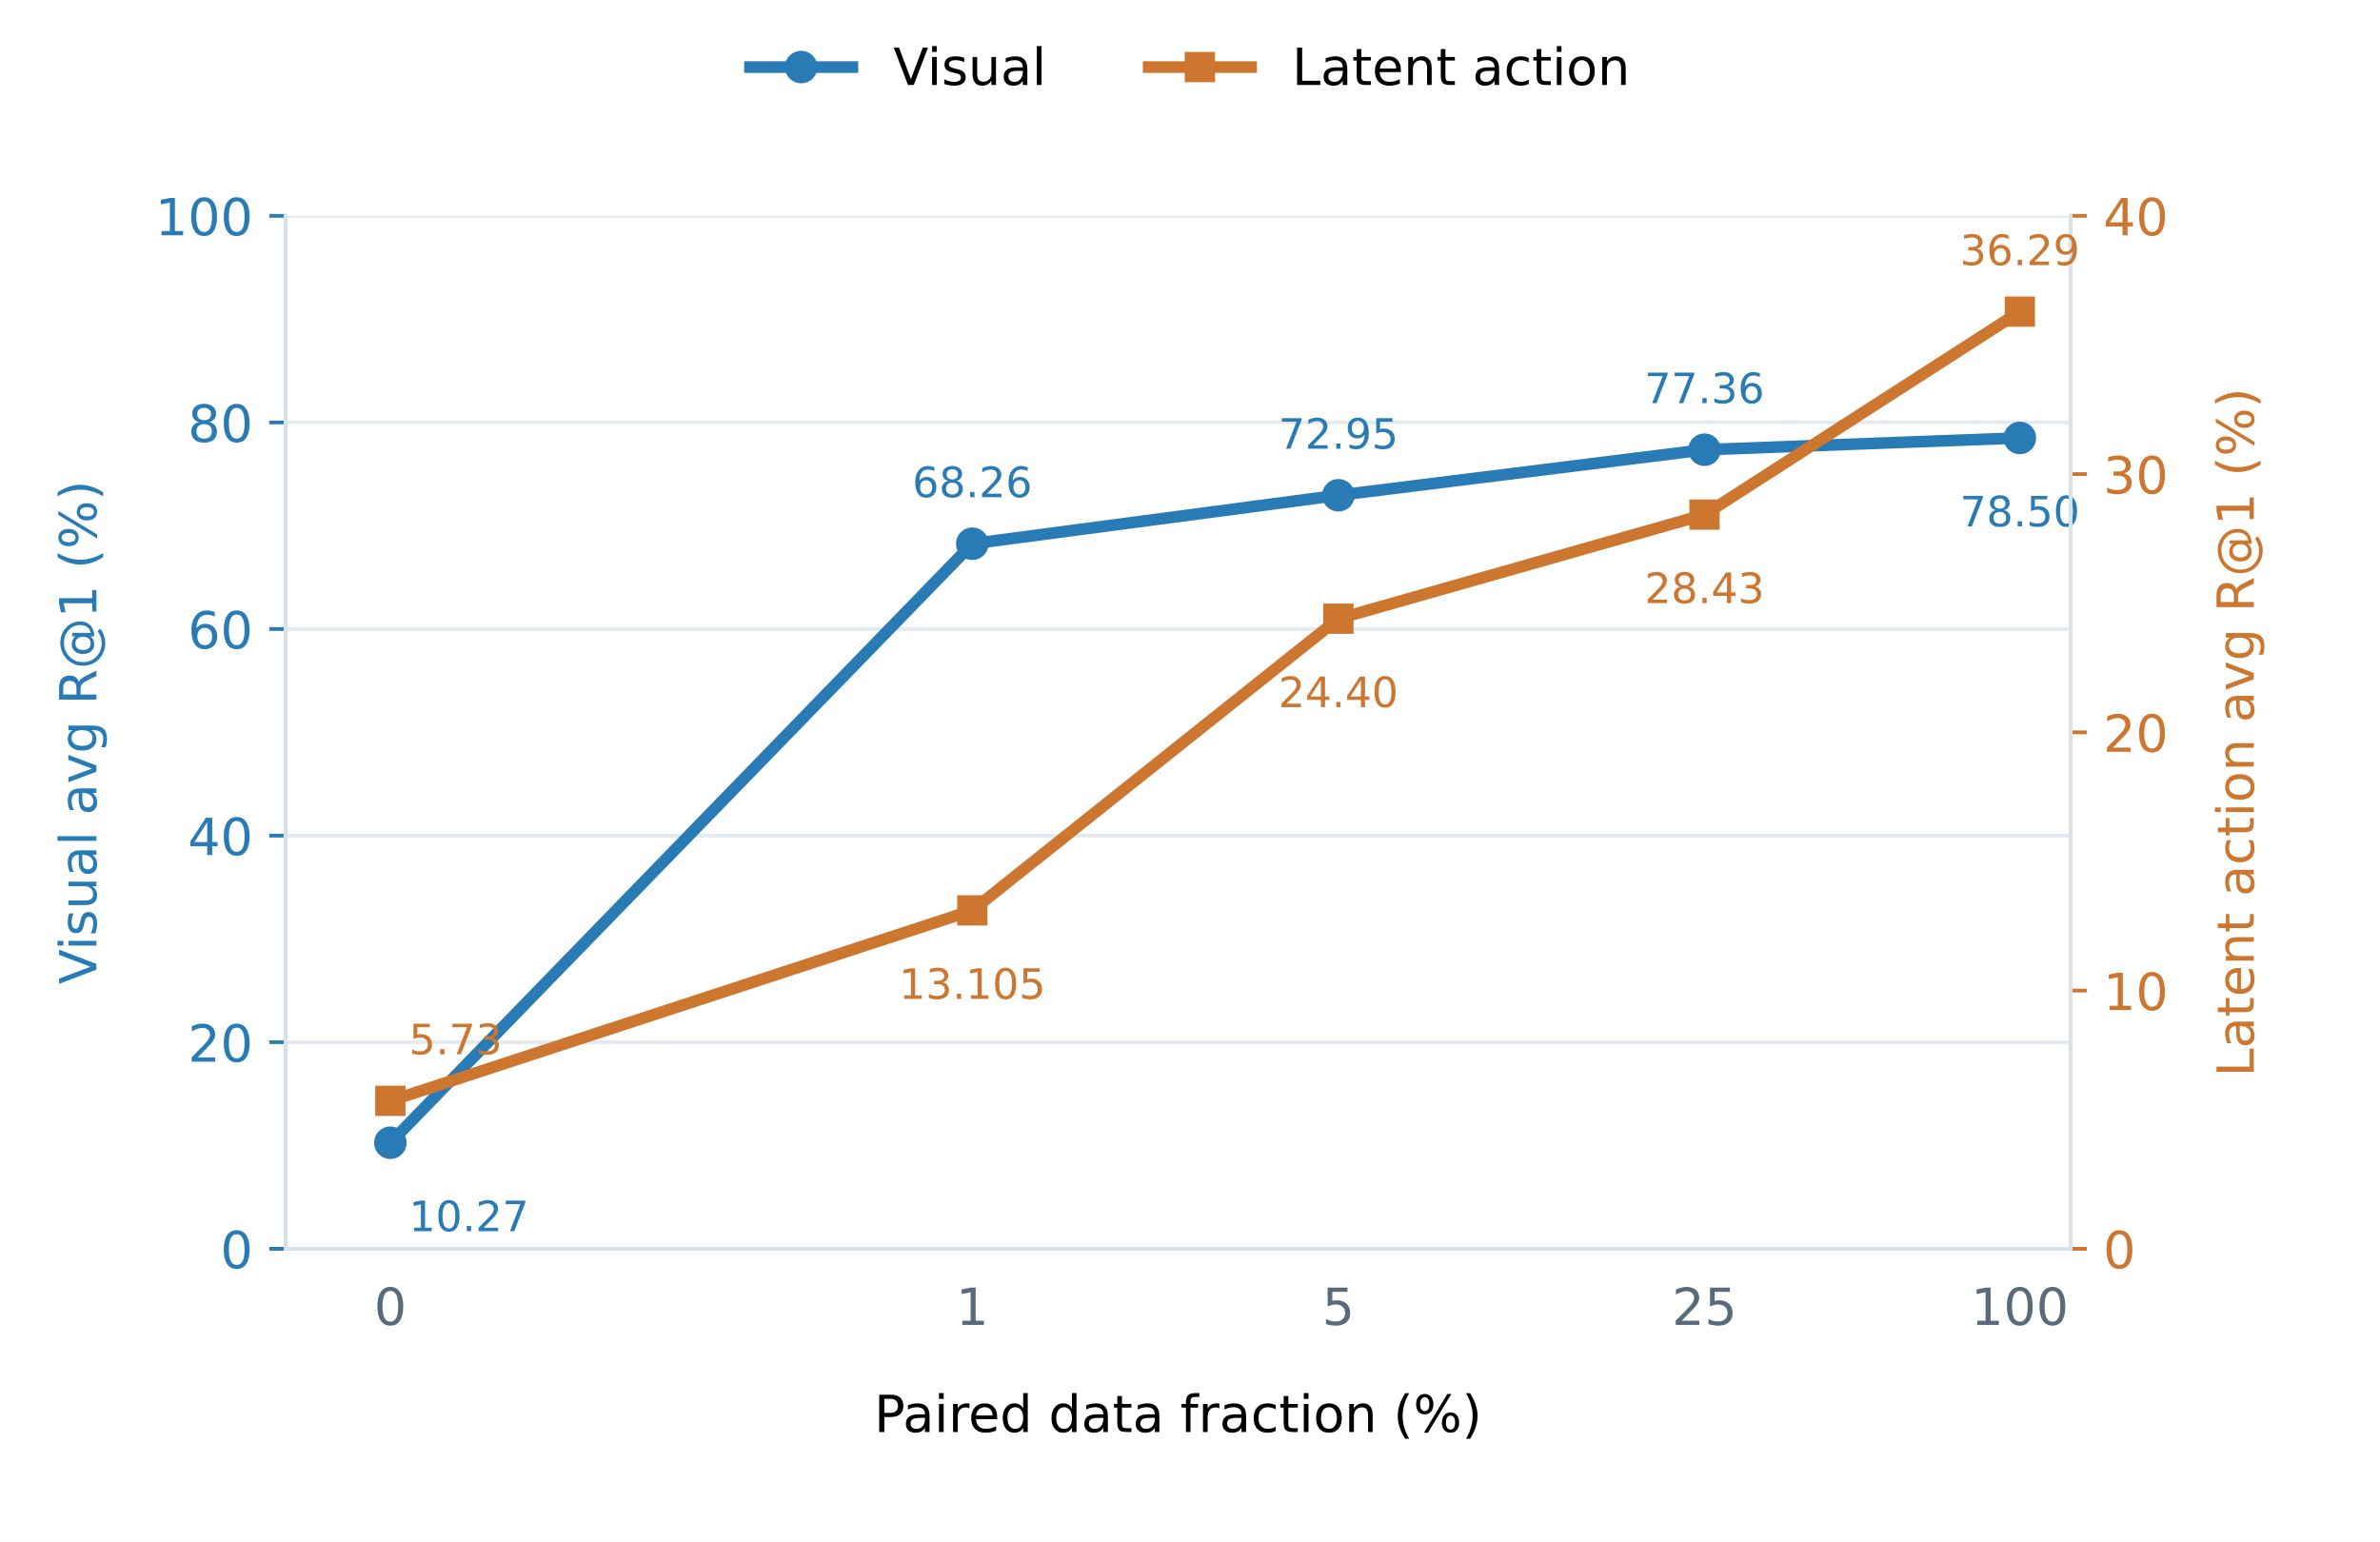
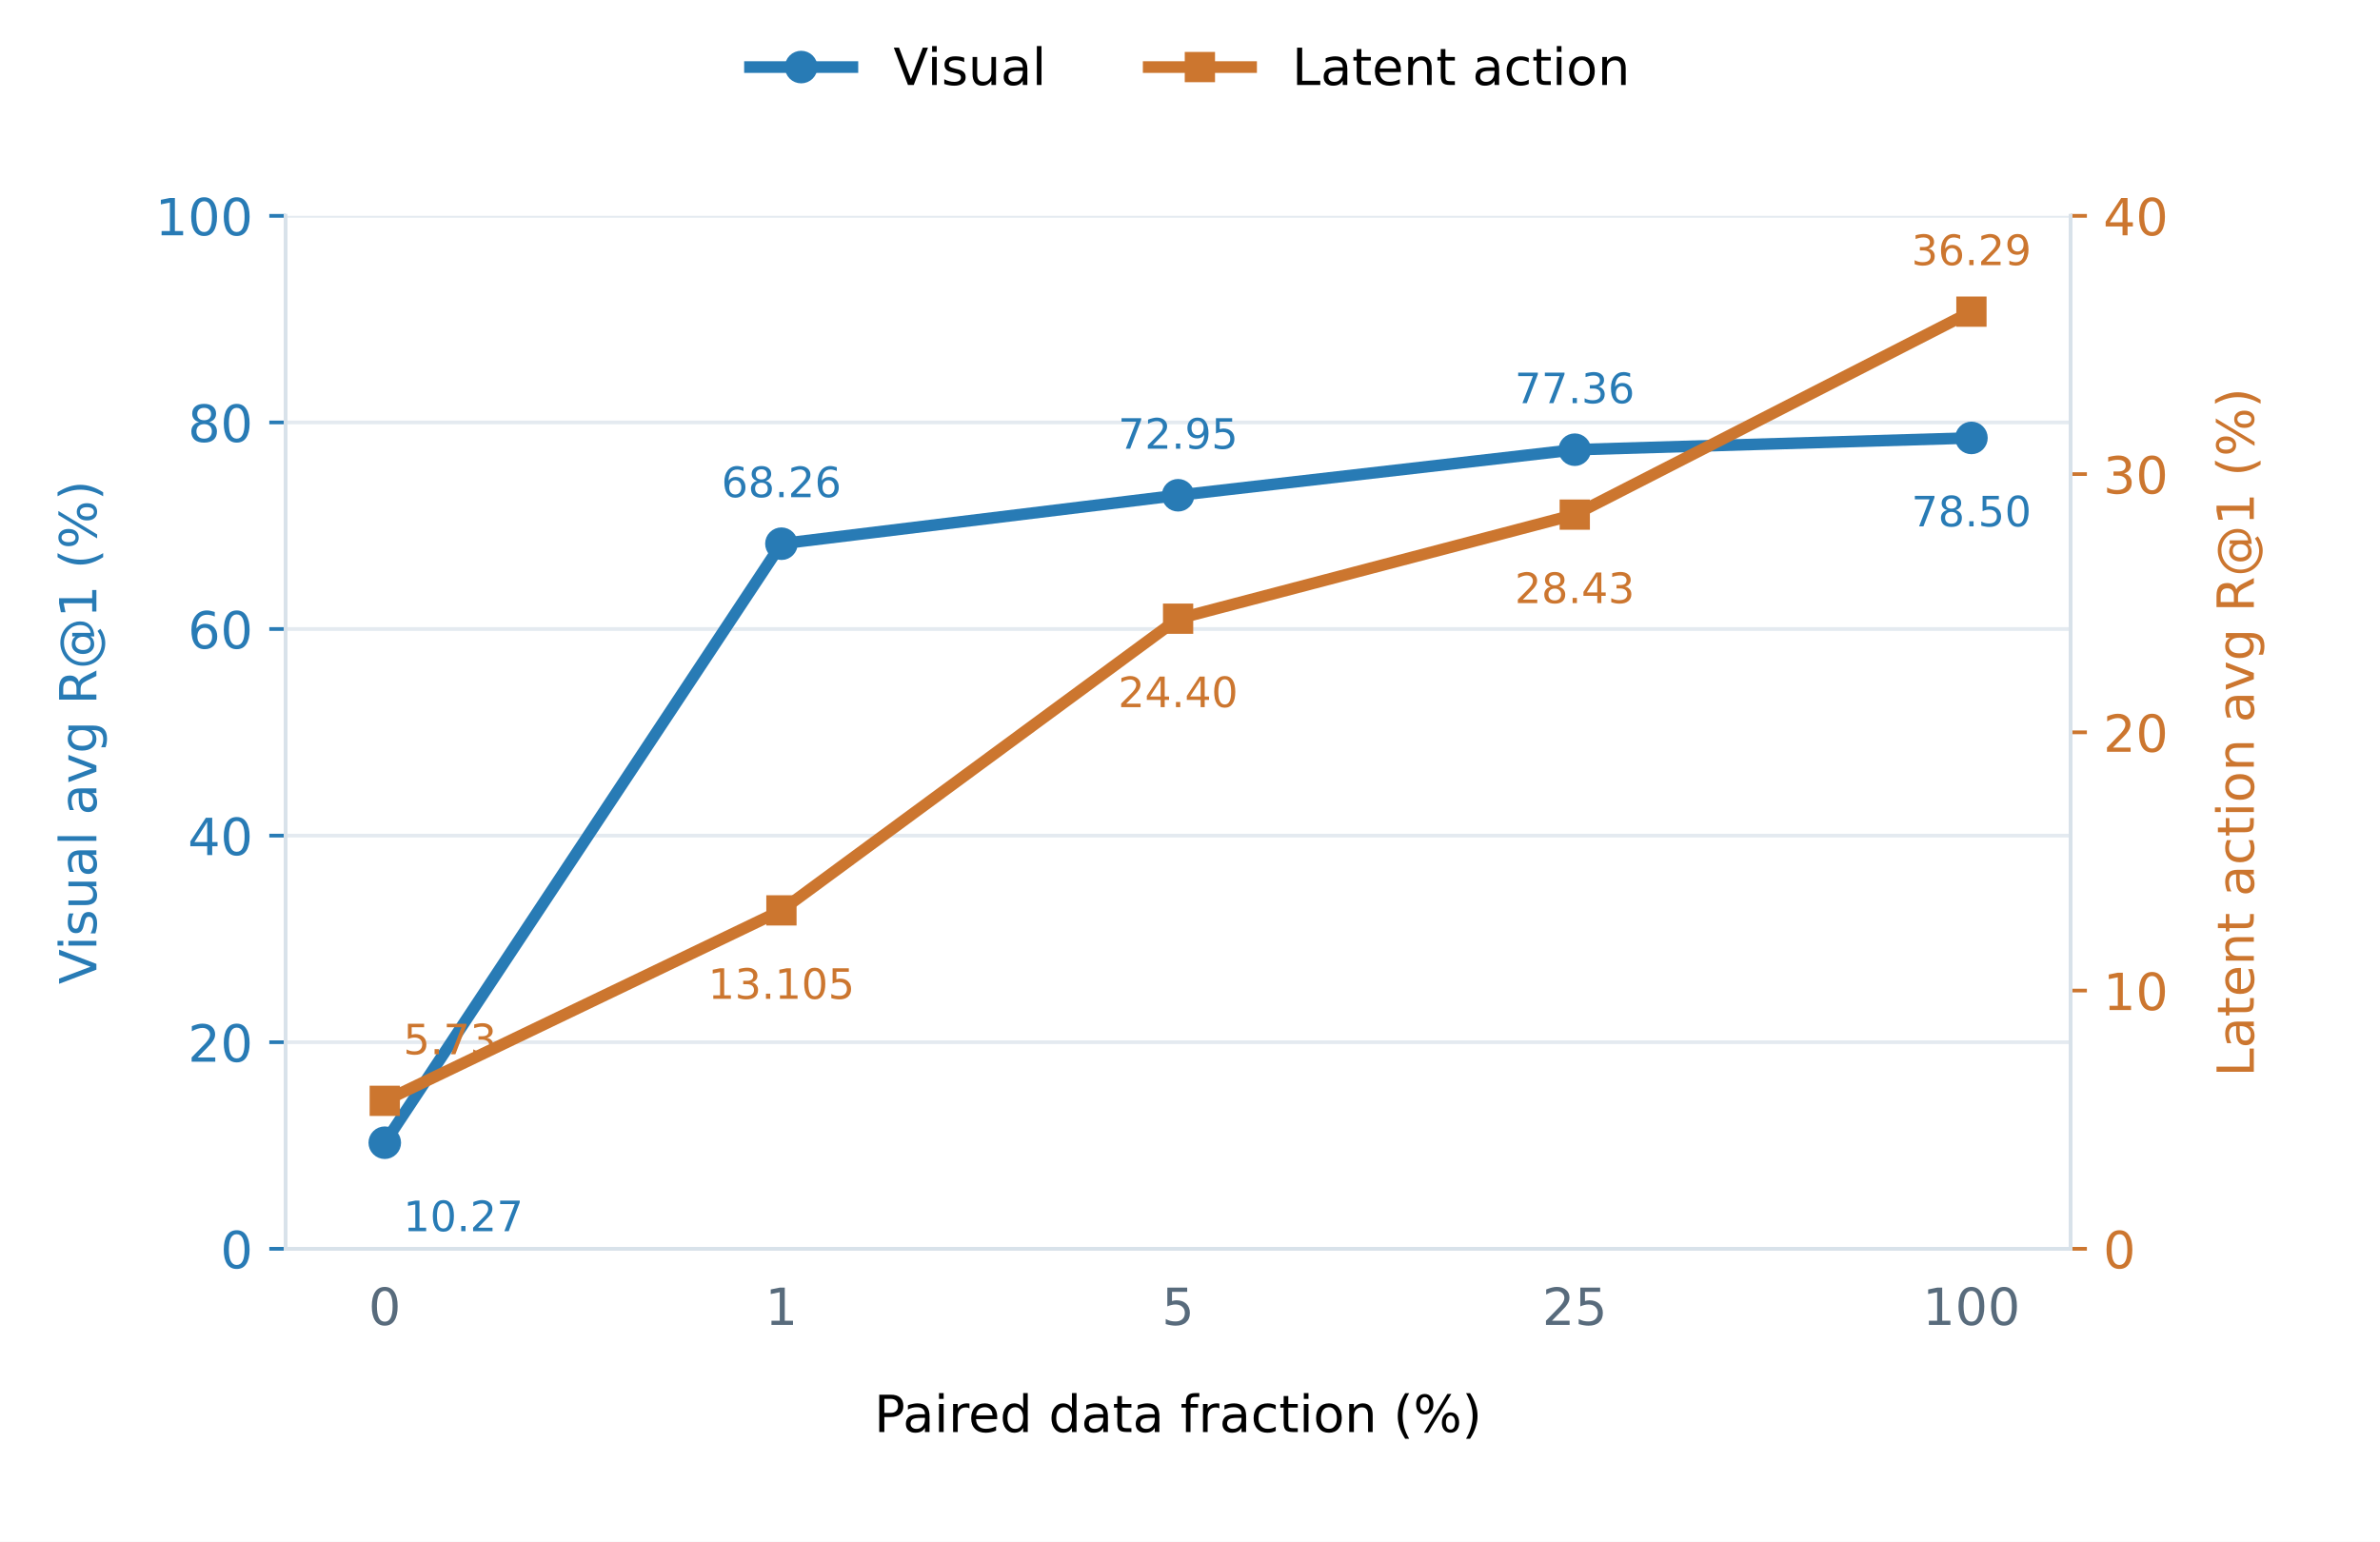
<svg xmlns="http://www.w3.org/2000/svg" xmlns:xlink="http://www.w3.org/1999/xlink" width="511.2pt" height="331.2pt" viewBox="0 0 511.2 331.2" version="1.1">
  <defs>
    <style type="text/css">*{stroke-linejoin: round; stroke-linecap: butt}</style>
  </defs>
  <g id="figure_1">
    <g id="patch_1">
-       <path d="M 0 331.2  L 511.2 331.2  L 511.2 0  L 0 0  z " style="fill: #ffffff" />
+       <path d="M 0 331.2 L 511.2 331.2 L 511.2 0 L 0 0 z " style="fill: #ffffff" />
    </g>
    <g id="axes_1">
      <g id="patch_2">
-         <path d="M 61.344 268.272  L 444.744 268.272  L 444.744 46.368  L 61.344 46.368  z " style="fill: #ffffff" />
+         <path d="M 61.344 268.272 L 444.744 268.272 L 444.744 46.368 L 61.344 46.368 z " style="fill: #ffffff" />
      </g>
      <g id="matplotlib.axis_1">
        <g id="xtick_1">
          <g id="line2d_1" />
          <g id="text_1">
-             <text style="font-size: 11px; font-family: 'DejaVu Sans'; text-anchor: middle; fill: #586b7c" x="83.844" y="284.629" transform="rotate(-0 83.84386 284.6294)">0</text>
+             <text style="font-size: 11px; font-family: 'DejaVu Sans'; text-anchor: middle; fill: #586b7c" x="82.644" y="284.629" transform="rotate(-0 82.644 284.6294)">0</text>
          </g>
        </g>
        <g id="xtick_2">
          <g id="line2d_2" />
          <g id="text_2">
-             <text style="font-size: 11px; font-family: 'DejaVu Sans'; text-anchor: middle; fill: #586b7c" x="208.843" y="284.629" transform="rotate(-0 208.8431 284.6294)">1</text>
+             <text style="font-size: 11px; font-family: 'DejaVu Sans'; text-anchor: middle; fill: #586b7c" x="167.844" y="284.629" transform="rotate(-0 167.844 284.6294)">1</text>
          </g>
        </g>
        <g id="xtick_3">
          <g id="line2d_3" />
          <g id="text_3">
-             <text style="font-size: 11px; font-family: 'DejaVu Sans'; text-anchor: middle; fill: #586b7c" x="287.477" y="284.629" transform="rotate(-0 287.4767 284.6294)">5</text>
+             <text style="font-size: 11px; font-family: 'DejaVu Sans'; text-anchor: middle; fill: #586b7c" x="253.044" y="284.629" transform="rotate(-0 253.044 284.6294)">5</text>
          </g>
        </g>
        <g id="xtick_4">
          <g id="line2d_4" />
          <g id="text_4">
-             <text style="font-size: 11px; font-family: 'DejaVu Sans'; text-anchor: middle; fill: #586b7c" x="366.11" y="284.629" transform="rotate(-0 366.1104 284.6294)">25</text>
+             <text style="font-size: 11px; font-family: 'DejaVu Sans'; text-anchor: middle; fill: #586b7c" x="338.244" y="284.629" transform="rotate(-0 338.244 284.6294)">25</text>
          </g>
        </g>
        <g id="xtick_5">
          <g id="line2d_5" />
          <g id="text_5">
-             <text style="font-size: 11px; font-family: 'DejaVu Sans'; text-anchor: middle; fill: #586b7c" x="433.842" y="284.629" transform="rotate(-0 433.8417 284.6294)">100</text>
+             <text style="font-size: 11px; font-family: 'DejaVu Sans'; text-anchor: middle; fill: #586b7c" x="423.444" y="284.629" transform="rotate(-0 423.444 284.6294)">100</text>
          </g>
        </g>
        <g id="text_6">
          <text style="font-size: 11px; font-family: 'DejaVu Sans'; text-anchor: middle" x="253.044" y="307.63" transform="rotate(-0 253.044 307.6303)">Paired data fraction (%)</text>
        </g>
      </g>
      <g id="matplotlib.axis_2">
        <g id="ytick_1">
          <g id="line2d_6">
-             <path d="M 61.344 268.272  L 444.744 268.272  " clip-path="url(#pea8f88dec1)" style="fill: none; stroke: #e4eaf0; stroke-width: 0.8; stroke-linecap: square" />
+             <path d="M 61.344 268.272 L 444.744 268.272 " clip-path="url(#pbc603c0605)" style="fill: none; stroke: #e4eaf0; stroke-width: 0.8; stroke-linecap: square" />
          </g>
          <g id="line2d_7">
            <defs>
-               <path id="ma627a374f3" d="M 0 0  L -3.5 0  " style="stroke: #287bb5; stroke-width: 0.8" />
+               <path id="m9d3cae5680" d="M 0 0 L -3.5 0 " style="stroke: #287bb5; stroke-width: 0.8" />
            </defs>
            <g>
-               <use xlink:href="#ma627a374f3" x="61.344" y="268.272" style="fill: #287bb5; stroke: #287bb5; stroke-width: 0.8" />
+               <use xlink:href="#m9d3cae5680" x="61.344" y="268.272" style="fill: #287bb5; stroke: #287bb5; stroke-width: 0.8" />
            </g>
          </g>
          <g id="text_7">
            <text style="font-size: 11px; font-family: 'DejaVu Sans'; text-anchor: end; fill: #287bb5" x="54.344" y="272.451" transform="rotate(-0 54.344 272.4507)">0</text>
          </g>
        </g>
        <g id="ytick_2">
          <g id="line2d_8">
-             <path d="M 61.344 223.891  L 444.744 223.891  " clip-path="url(#pea8f88dec1)" style="fill: none; stroke: #e4eaf0; stroke-width: 0.8; stroke-linecap: square" />
+             <path d="M 61.344 223.891 L 444.744 223.891 " clip-path="url(#pbc603c0605)" style="fill: none; stroke: #e4eaf0; stroke-width: 0.8; stroke-linecap: square" />
          </g>
          <g id="line2d_9">
            <g>
-               <use xlink:href="#ma627a374f3" x="61.344" y="223.891" style="fill: #287bb5; stroke: #287bb5; stroke-width: 0.8" />
+               <use xlink:href="#m9d3cae5680" x="61.344" y="223.891" style="fill: #287bb5; stroke: #287bb5; stroke-width: 0.8" />
            </g>
          </g>
          <g id="text_8">
            <text style="font-size: 11px; font-family: 'DejaVu Sans'; text-anchor: end; fill: #287bb5" x="54.344" y="228.07" transform="rotate(-0 54.344 228.0699)">20</text>
          </g>
        </g>
        <g id="ytick_3">
          <g id="line2d_10">
-             <path d="M 61.344 179.51  L 444.744 179.51  " clip-path="url(#pea8f88dec1)" style="fill: none; stroke: #e4eaf0; stroke-width: 0.8; stroke-linecap: square" />
+             <path d="M 61.344 179.51 L 444.744 179.51 " clip-path="url(#pbc603c0605)" style="fill: none; stroke: #e4eaf0; stroke-width: 0.8; stroke-linecap: square" />
          </g>
          <g id="line2d_11">
            <g>
-               <use xlink:href="#ma627a374f3" x="61.344" y="179.51" style="fill: #287bb5; stroke: #287bb5; stroke-width: 0.8" />
+               <use xlink:href="#m9d3cae5680" x="61.344" y="179.51" style="fill: #287bb5; stroke: #287bb5; stroke-width: 0.8" />
            </g>
          </g>
          <g id="text_9">
            <text style="font-size: 11px; font-family: 'DejaVu Sans'; text-anchor: end; fill: #287bb5" x="54.344" y="183.689" transform="rotate(-0 54.344 183.6891)">40</text>
          </g>
        </g>
        <g id="ytick_4">
          <g id="line2d_12">
-             <path d="M 61.344 135.13  L 444.744 135.13  " clip-path="url(#pea8f88dec1)" style="fill: none; stroke: #e4eaf0; stroke-width: 0.8; stroke-linecap: square" />
+             <path d="M 61.344 135.13 L 444.744 135.13 " clip-path="url(#pbc603c0605)" style="fill: none; stroke: #e4eaf0; stroke-width: 0.8; stroke-linecap: square" />
          </g>
          <g id="line2d_13">
            <g>
-               <use xlink:href="#ma627a374f3" x="61.344" y="135.13" style="fill: #287bb5; stroke: #287bb5; stroke-width: 0.8" />
+               <use xlink:href="#m9d3cae5680" x="61.344" y="135.13" style="fill: #287bb5; stroke: #287bb5; stroke-width: 0.8" />
            </g>
          </g>
          <g id="text_10">
            <text style="font-size: 11px; font-family: 'DejaVu Sans'; text-anchor: end; fill: #287bb5" x="54.344" y="139.308" transform="rotate(-0 54.344 139.3083)">60</text>
          </g>
        </g>
        <g id="ytick_5">
          <g id="line2d_14">
-             <path d="M 61.344 90.749  L 444.744 90.749  " clip-path="url(#pea8f88dec1)" style="fill: none; stroke: #e4eaf0; stroke-width: 0.8; stroke-linecap: square" />
+             <path d="M 61.344 90.749 L 444.744 90.749 " clip-path="url(#pbc603c0605)" style="fill: none; stroke: #e4eaf0; stroke-width: 0.8; stroke-linecap: square" />
          </g>
          <g id="line2d_15">
            <g>
-               <use xlink:href="#ma627a374f3" x="61.344" y="90.749" style="fill: #287bb5; stroke: #287bb5; stroke-width: 0.8" />
+               <use xlink:href="#m9d3cae5680" x="61.344" y="90.749" style="fill: #287bb5; stroke: #287bb5; stroke-width: 0.8" />
            </g>
          </g>
          <g id="text_11">
            <text style="font-size: 11px; font-family: 'DejaVu Sans'; text-anchor: end; fill: #287bb5" x="54.344" y="94.928" transform="rotate(-0 54.344 94.92751)">80</text>
          </g>
        </g>
        <g id="ytick_6">
          <g id="line2d_16">
-             <path d="M 61.344 46.368  L 444.744 46.368  " clip-path="url(#pea8f88dec1)" style="fill: none; stroke: #e4eaf0; stroke-width: 0.8; stroke-linecap: square" />
+             <path d="M 61.344 46.368 L 444.744 46.368 " clip-path="url(#pbc603c0605)" style="fill: none; stroke: #e4eaf0; stroke-width: 0.8; stroke-linecap: square" />
          </g>
          <g id="line2d_17">
            <g>
-               <use xlink:href="#ma627a374f3" x="61.344" y="46.368" style="fill: #287bb5; stroke: #287bb5; stroke-width: 0.8" />
+               <use xlink:href="#m9d3cae5680" x="61.344" y="46.368" style="fill: #287bb5; stroke: #287bb5; stroke-width: 0.8" />
            </g>
          </g>
          <g id="text_12">
            <text style="font-size: 11px; font-family: 'DejaVu Sans'; text-anchor: end; fill: #287bb5" x="54.344" y="50.547" transform="rotate(-0 54.344 50.54671)">100</text>
          </g>
        </g>
        <g id="text_13">
          <text style="font-size: 11px; font-family: 'DejaVu Sans'; text-anchor: middle; fill: #287bb5" x="20.705" y="157.32" transform="rotate(-90 20.70517 157.32)">Visual avg R@1 (%)</text>
        </g>
      </g>
      <g id="line2d_18">
-         <path d="M 83.844 245.482  L 208.843 116.8  L 287.477 106.393  L 366.11 96.607  L 433.842 94.077  " clip-path="url(#pea8f88dec1)" style="fill: none; stroke: #287bb5; stroke-width: 2.5; stroke-linecap: square" />
+         <path d="M 82.644 245.482 L 167.844 116.8 L 253.044 106.393 L 338.244 96.607 L 423.444 94.077 " clip-path="url(#pbc603c0605)" style="fill: none; stroke: #287bb5; stroke-width: 2.5; stroke-linecap: square" />
        <defs>
-           <path id="m0f4445d143" d="M 0 3  C 0.796 3 1.559 2.684 2.121 2.121  C 2.684 1.559 3 0.796 3 0  C 3 -0.796 2.684 -1.559 2.121 -2.121  C 1.559 -2.684 0.796 -3 0 -3  C -0.796 -3 -1.559 -2.684 -2.121 -2.121  C -2.684 -1.559 -3 -0.796 -3 0  C -3 0.796 -2.684 1.559 -2.121 2.121  C -1.559 2.684 -0.796 3 0 3  z " style="stroke: #287bb5" />
+           <path id="m6e24f8a0b2" d="M 0 3 C 0.796 3 1.559 2.684 2.121 2.121 C 2.684 1.559 3 0.796 3 0 C 3 -0.796 2.684 -1.559 2.121 -2.121 C 1.559 -2.684 0.796 -3 0 -3 C -0.796 -3 -1.559 -2.684 -2.121 -2.121 C -2.684 -1.559 -3 -0.796 -3 0 C -3 0.796 -2.684 1.559 -2.121 2.121 C -1.559 2.684 -0.796 3 0 3 z " style="stroke: #287bb5" />
        </defs>
-         <g clip-path="url(#pea8f88dec1)">
-           <use xlink:href="#m0f4445d143" x="83.844" y="245.482" style="fill: #287bb5; stroke: #287bb5" />
-           <use xlink:href="#m0f4445d143" x="208.843" y="116.8" style="fill: #287bb5; stroke: #287bb5" />
-           <use xlink:href="#m0f4445d143" x="287.477" y="106.393" style="fill: #287bb5; stroke: #287bb5" />
-           <use xlink:href="#m0f4445d143" x="366.11" y="96.607" style="fill: #287bb5; stroke: #287bb5" />
-           <use xlink:href="#m0f4445d143" x="433.842" y="94.077" style="fill: #287bb5; stroke: #287bb5" />
+         <g clip-path="url(#pbc603c0605)">
+           <use xlink:href="#m6e24f8a0b2" x="82.644" y="245.482" style="fill: #287bb5; stroke: #287bb5" />
+           <use xlink:href="#m6e24f8a0b2" x="167.844" y="116.8" style="fill: #287bb5; stroke: #287bb5" />
+           <use xlink:href="#m6e24f8a0b2" x="253.044" y="106.393" style="fill: #287bb5; stroke: #287bb5" />
+           <use xlink:href="#m6e24f8a0b2" x="338.244" y="96.607" style="fill: #287bb5; stroke: #287bb5" />
+           <use xlink:href="#m6e24f8a0b2" x="423.444" y="94.077" style="fill: #287bb5; stroke: #287bb5" />
        </g>
      </g>
      <g id="patch_3">
-         <path d="M 61.344 268.272  L 61.344 46.368  " style="fill: none; stroke: #d8e2ea; stroke-width: 0.8; stroke-linejoin: miter; stroke-linecap: square" />
+         <path d="M 61.344 268.272 L 61.344 46.368 " style="fill: none; stroke: #d8e2ea; stroke-width: 0.8; stroke-linejoin: miter; stroke-linecap: square" />
      </g>
      <g id="patch_4">
-         <path d="M 444.744 268.272  L 444.744 46.368  " style="fill: none; stroke: #d8e2ea; stroke-width: 0.8; stroke-linejoin: miter; stroke-linecap: square" />
+         <path d="M 444.744 268.272 L 444.744 46.368 " style="fill: none; stroke: #d8e2ea; stroke-width: 0.8; stroke-linejoin: miter; stroke-linecap: square" />
      </g>
      <g id="patch_5">
-         <path d="M 61.344 268.272  L 444.744 268.272  " style="fill: none; stroke: #d8e2ea; stroke-width: 0.8; stroke-linejoin: miter; stroke-linecap: square" />
+         <path d="M 61.344 268.272 L 444.744 268.272 " style="fill: none; stroke: #d8e2ea; stroke-width: 0.8; stroke-linejoin: miter; stroke-linecap: square" />
      </g>
      <g id="text_14">
-         <text style="font-size: 9px; font-family: 'DejaVu Sans'; text-anchor: start; fill: #287bb5" x="87.844" y="264.482" transform="rotate(-0 87.84386 264.4825)">10.27</text>
+         <text style="font-size: 9px; font-family: 'DejaVu Sans'; text-anchor: start; fill: #287bb5" x="86.644" y="264.482" transform="rotate(-0 86.644 264.4825)">10.27</text>
      </g>
      <g id="text_15">
-         <text style="font-size: 9px; font-family: 'DejaVu Sans'; text-anchor: middle; fill: #287bb5" x="208.843" y="106.8" transform="rotate(-0 208.8431 106.8003)">68.26</text>
+         <text style="font-size: 9px; font-family: 'DejaVu Sans'; text-anchor: middle; fill: #287bb5" x="167.844" y="106.8" transform="rotate(-0 167.844 106.8003)">68.26</text>
      </g>
      <g id="text_16">
-         <text style="font-size: 9px; font-family: 'DejaVu Sans'; text-anchor: middle; fill: #287bb5" x="287.477" y="96.393" transform="rotate(-0 287.4767 96.39303)">72.95</text>
+         <text style="font-size: 9px; font-family: 'DejaVu Sans'; text-anchor: middle; fill: #287bb5" x="253.044" y="96.393" transform="rotate(-0 253.044 96.39303)">72.95</text>
      </g>
      <g id="text_17">
-         <text style="font-size: 9px; font-family: 'DejaVu Sans'; text-anchor: middle; fill: #287bb5" x="366.11" y="86.607" transform="rotate(-0 366.1104 86.60707)">77.36</text>
+         <text style="font-size: 9px; font-family: 'DejaVu Sans'; text-anchor: middle; fill: #287bb5" x="338.244" y="86.607" transform="rotate(-0 338.244 86.60707)">77.36</text>
      </g>
      <g id="text_18">
-         <text style="font-size: 9px; font-family: 'DejaVu Sans'; text-anchor: middle; fill: #287bb5" x="433.842" y="113.077" transform="rotate(-0 433.8417 113.0774)">78.50</text>
+         <text style="font-size: 9px; font-family: 'DejaVu Sans'; text-anchor: middle; fill: #287bb5" x="423.444" y="113.077" transform="rotate(-0 423.444 113.0774)">78.50</text>
      </g>
    </g>
    <g id="axes_2">
      <g id="matplotlib.axis_3">
        <g id="ytick_7">
          <g id="line2d_19">
            <defs>
-               <path id="md0746e17f2" d="M 0 0  L 3.5 0  " style="stroke: #cc762f; stroke-width: 0.8" />
+               <path id="m352d56a8bb" d="M 0 0 L 3.5 0 " style="stroke: #cc762f; stroke-width: 0.8" />
            </defs>
            <g>
-               <use xlink:href="#md0746e17f2" x="444.744" y="268.272" style="fill: #cc762f; stroke: #cc762f; stroke-width: 0.8" />
+               <use xlink:href="#m352d56a8bb" x="444.744" y="268.272" style="fill: #cc762f; stroke: #cc762f; stroke-width: 0.8" />
            </g>
          </g>
          <g id="text_19">
            <text style="font-size: 11px; font-family: 'DejaVu Sans'; text-anchor: start; fill: #cc762f" x="451.744" y="272.451" transform="rotate(-0 451.744 272.4507)">0</text>
          </g>
        </g>
        <g id="ytick_8">
          <g id="line2d_20">
            <g>
-               <use xlink:href="#md0746e17f2" x="444.744" y="212.796" style="fill: #cc762f; stroke: #cc762f; stroke-width: 0.8" />
+               <use xlink:href="#m352d56a8bb" x="444.744" y="212.796" style="fill: #cc762f; stroke: #cc762f; stroke-width: 0.8" />
            </g>
          </g>
          <g id="text_20">
            <text style="font-size: 11px; font-family: 'DejaVu Sans'; text-anchor: start; fill: #cc762f" x="451.744" y="216.975" transform="rotate(-0 451.744 216.9747)">10</text>
          </g>
        </g>
        <g id="ytick_9">
          <g id="line2d_21">
            <g>
-               <use xlink:href="#md0746e17f2" x="444.744" y="157.32" style="fill: #cc762f; stroke: #cc762f; stroke-width: 0.8" />
+               <use xlink:href="#m352d56a8bb" x="444.744" y="157.32" style="fill: #cc762f; stroke: #cc762f; stroke-width: 0.8" />
            </g>
          </g>
          <g id="text_21">
            <text style="font-size: 11px; font-family: 'DejaVu Sans'; text-anchor: start; fill: #cc762f" x="451.744" y="161.499" transform="rotate(-0 451.744 161.4987)">20</text>
          </g>
        </g>
        <g id="ytick_10">
          <g id="line2d_22">
            <g>
-               <use xlink:href="#md0746e17f2" x="444.744" y="101.844" style="fill: #cc762f; stroke: #cc762f; stroke-width: 0.8" />
+               <use xlink:href="#m352d56a8bb" x="444.744" y="101.844" style="fill: #cc762f; stroke: #cc762f; stroke-width: 0.8" />
            </g>
          </g>
          <g id="text_22">
            <text style="font-size: 11px; font-family: 'DejaVu Sans'; text-anchor: start; fill: #cc762f" x="451.744" y="106.023" transform="rotate(-0 451.744 106.0227)">30</text>
          </g>
        </g>
        <g id="ytick_11">
          <g id="line2d_23">
            <g>
-               <use xlink:href="#md0746e17f2" x="444.744" y="46.368" style="fill: #cc762f; stroke: #cc762f; stroke-width: 0.8" />
+               <use xlink:href="#m352d56a8bb" x="444.744" y="46.368" style="fill: #cc762f; stroke: #cc762f; stroke-width: 0.8" />
            </g>
          </g>
          <g id="text_23">
            <text style="font-size: 11px; font-family: 'DejaVu Sans'; text-anchor: start; fill: #cc762f" x="451.744" y="50.547" transform="rotate(-0 451.744 50.54671)">40</text>
          </g>
        </g>
        <g id="text_24">
          <text style="font-size: 11px; font-family: 'DejaVu Sans'; text-anchor: middle; fill: #cc762f" x="484.1" y="157.32" transform="rotate(-90 484.0998 157.32)">Latent action avg R@1 (%)</text>
        </g>
      </g>
      <g id="line2d_24">
-         <path d="M 83.844 236.484  L 208.843 195.571  L 287.477 132.911  L 366.11 110.554  L 433.842 66.95  " clip-path="url(#pea8f88dec1)" style="fill: none; stroke: #cc762f; stroke-width: 2.5; stroke-linecap: square" />
+         <path d="M 82.644 236.484 L 167.844 195.571 L 253.044 132.911 L 338.244 110.554 L 423.444 66.95 " clip-path="url(#pbc603c0605)" style="fill: none; stroke: #cc762f; stroke-width: 2.5; stroke-linecap: square" />
        <defs>
-           <path id="m5859157c99" d="M -2.75 2.75  L 2.75 2.75  L 2.75 -2.75  L -2.75 -2.75  z " style="stroke: #cc762f; stroke-linejoin: miter" />
+           <path id="m5c0ade494d" d="M -2.75 2.75 L 2.75 2.75 L 2.75 -2.75 L -2.75 -2.75 z " style="stroke: #cc762f; stroke-linejoin: miter" />
        </defs>
-         <g clip-path="url(#pea8f88dec1)">
-           <use xlink:href="#m5859157c99" x="83.844" y="236.484" style="fill: #cc762f; stroke: #cc762f; stroke-linejoin: miter" />
-           <use xlink:href="#m5859157c99" x="208.843" y="195.571" style="fill: #cc762f; stroke: #cc762f; stroke-linejoin: miter" />
-           <use xlink:href="#m5859157c99" x="287.477" y="132.911" style="fill: #cc762f; stroke: #cc762f; stroke-linejoin: miter" />
-           <use xlink:href="#m5859157c99" x="366.11" y="110.554" style="fill: #cc762f; stroke: #cc762f; stroke-linejoin: miter" />
-           <use xlink:href="#m5859157c99" x="433.842" y="66.95" style="fill: #cc762f; stroke: #cc762f; stroke-linejoin: miter" />
+         <g clip-path="url(#pbc603c0605)">
+           <use xlink:href="#m5c0ade494d" x="82.644" y="236.484" style="fill: #cc762f; stroke: #cc762f; stroke-linejoin: miter" />
+           <use xlink:href="#m5c0ade494d" x="167.844" y="195.571" style="fill: #cc762f; stroke: #cc762f; stroke-linejoin: miter" />
+           <use xlink:href="#m5c0ade494d" x="253.044" y="132.911" style="fill: #cc762f; stroke: #cc762f; stroke-linejoin: miter" />
+           <use xlink:href="#m5c0ade494d" x="338.244" y="110.554" style="fill: #cc762f; stroke: #cc762f; stroke-linejoin: miter" />
+           <use xlink:href="#m5c0ade494d" x="423.444" y="66.95" style="fill: #cc762f; stroke: #cc762f; stroke-linejoin: miter" />
        </g>
      </g>
      <g id="patch_6">
-         <path d="M 61.344 268.272  L 61.344 46.368  " style="fill: none; stroke: #d8e2ea; stroke-width: 0.8; stroke-linejoin: miter; stroke-linecap: square" />
+         <path d="M 61.344 268.272 L 61.344 46.368 " style="fill: none; stroke: #d8e2ea; stroke-width: 0.8; stroke-linejoin: miter; stroke-linecap: square" />
      </g>
      <g id="patch_7">
-         <path d="M 444.744 268.272  L 444.744 46.368  " style="fill: none; stroke: #d8e2ea; stroke-width: 0.8; stroke-linejoin: miter; stroke-linecap: square" />
+         <path d="M 444.744 268.272 L 444.744 46.368 " style="fill: none; stroke: #d8e2ea; stroke-width: 0.8; stroke-linejoin: miter; stroke-linecap: square" />
      </g>
      <g id="patch_8">
-         <path d="M 61.344 268.272  L 444.744 268.272  " style="fill: none; stroke: #d8e2ea; stroke-width: 0.8; stroke-linejoin: miter; stroke-linecap: square" />
+         <path d="M 61.344 268.272 L 444.744 268.272 " style="fill: none; stroke: #d8e2ea; stroke-width: 0.8; stroke-linejoin: miter; stroke-linecap: square" />
      </g>
      <g id="text_25">
-         <text style="font-size: 9px; font-family: 'DejaVu Sans'; text-anchor: start; fill: #cc762f" x="87.844" y="226.484" transform="rotate(-0 87.84386 226.4843)">5.73</text>
+         <text style="font-size: 9px; font-family: 'DejaVu Sans'; text-anchor: start; fill: #cc762f" x="86.644" y="226.484" transform="rotate(-0 86.644 226.4843)">5.73</text>
      </g>
      <g id="text_26">
-         <text style="font-size: 9px; font-family: 'DejaVu Sans'; text-anchor: middle; fill: #cc762f" x="208.843" y="214.571" transform="rotate(-0 208.8431 214.5707)">13.105</text>
+         <text style="font-size: 9px; font-family: 'DejaVu Sans'; text-anchor: middle; fill: #cc762f" x="167.844" y="214.571" transform="rotate(-0 167.844 214.5707)">13.105</text>
      </g>
      <g id="text_27">
-         <text style="font-size: 9px; font-family: 'DejaVu Sans'; text-anchor: middle; fill: #cc762f" x="287.477" y="151.911" transform="rotate(-0 287.4767 151.9106)">24.40</text>
+         <text style="font-size: 9px; font-family: 'DejaVu Sans'; text-anchor: middle; fill: #cc762f" x="253.044" y="151.911" transform="rotate(-0 253.044 151.9106)">24.40</text>
      </g>
      <g id="text_28">
-         <text style="font-size: 9px; font-family: 'DejaVu Sans'; text-anchor: middle; fill: #cc762f" x="366.11" y="129.554" transform="rotate(-0 366.1104 129.5537)">28.43</text>
+         <text style="font-size: 9px; font-family: 'DejaVu Sans'; text-anchor: middle; fill: #cc762f" x="338.244" y="129.554" transform="rotate(-0 338.244 129.5537)">28.43</text>
      </g>
      <g id="text_29">
-         <text style="font-size: 9px; font-family: 'DejaVu Sans'; text-anchor: middle; fill: #cc762f" x="433.842" y="56.95" transform="rotate(-0 433.8417 56.9496)">36.29</text>
+         <text style="font-size: 9px; font-family: 'DejaVu Sans'; text-anchor: middle; fill: #cc762f" x="423.444" y="56.95" transform="rotate(-0 423.444 56.9496)">36.29</text>
      </g>
    </g>
    <g id="legend_1">
      <g id="line2d_25">
-         <path d="M 161.087 14.408  L 172.087 14.408  L 183.087 14.408  " style="fill: none; stroke: #287bb5; stroke-width: 2.5; stroke-linecap: square" />
+         <path d="M 161.087 14.408 L 172.087 14.408 L 183.087 14.408 " style="fill: none; stroke: #287bb5; stroke-width: 2.5; stroke-linecap: square" />
        <g>
-           <use xlink:href="#m0f4445d143" x="172.087" y="14.408" style="fill: #287bb5; stroke: #287bb5" />
+           <use xlink:href="#m6e24f8a0b2" x="172.087" y="14.408" style="fill: #287bb5; stroke: #287bb5" />
        </g>
      </g>
      <g id="text_30">
        <text style="font-size: 11px; font-family: 'DejaVu Sans'; text-anchor: start" x="191.887" y="18.258" transform="rotate(-0 191.8868 18.25828)">Visual</text>
      </g>
      <g id="line2d_26">
-         <path d="M 246.724 14.408  L 257.724 14.408  L 268.724 14.408  " style="fill: none; stroke: #cc762f; stroke-width: 2.5; stroke-linecap: square" />
+         <path d="M 246.724 14.408 L 257.724 14.408 L 268.724 14.408 " style="fill: none; stroke: #cc762f; stroke-width: 2.5; stroke-linecap: square" />
        <g>
-           <use xlink:href="#m5859157c99" x="257.724" y="14.408" style="fill: #cc762f; stroke: #cc762f; stroke-linejoin: miter" />
+           <use xlink:href="#m5c0ade494d" x="257.724" y="14.408" style="fill: #cc762f; stroke: #cc762f; stroke-linejoin: miter" />
        </g>
      </g>
      <g id="text_31">
        <text style="font-size: 11px; font-family: 'DejaVu Sans'; text-anchor: start" x="277.524" y="18.258" transform="rotate(-0 277.5235 18.25828)">Latent action</text>
      </g>
    </g>
  </g>
  <defs>
-     <clipPath id="pea8f88dec1">
+     <clipPath id="pbc603c0605">
      <rect x="61.344" y="46.368" width="383.4" height="221.904" />
    </clipPath>
  </defs>
</svg>
